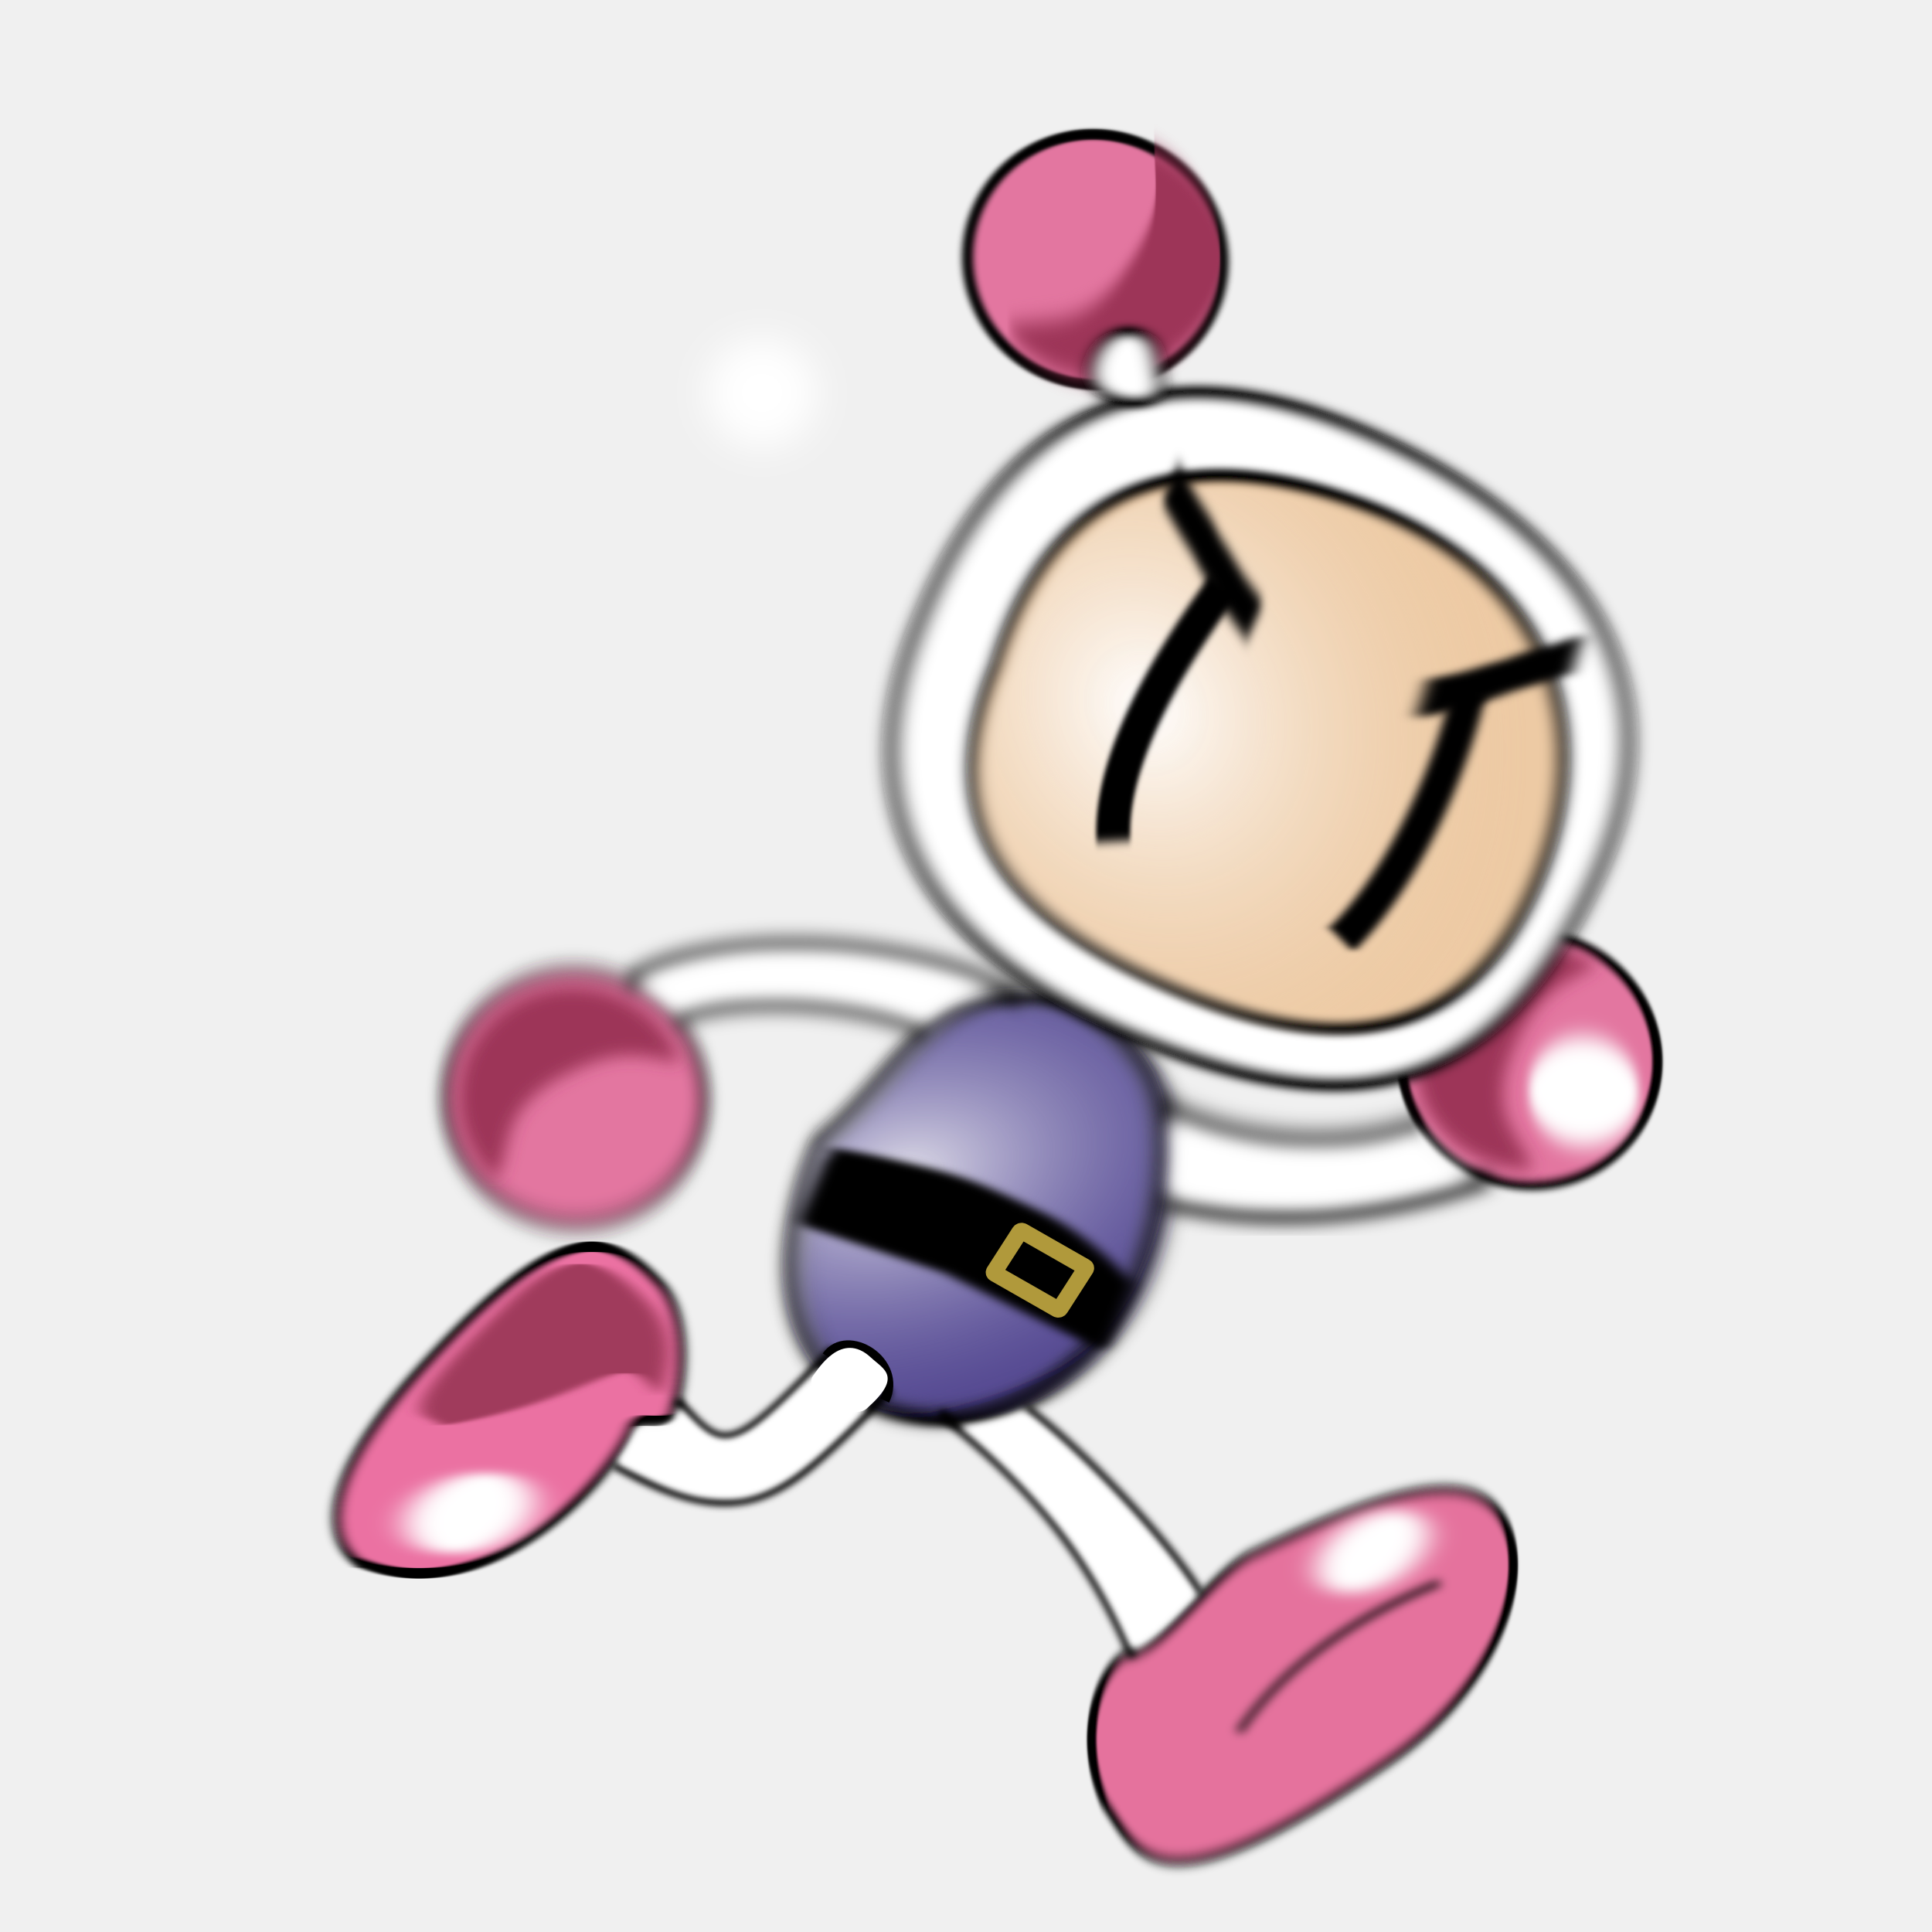
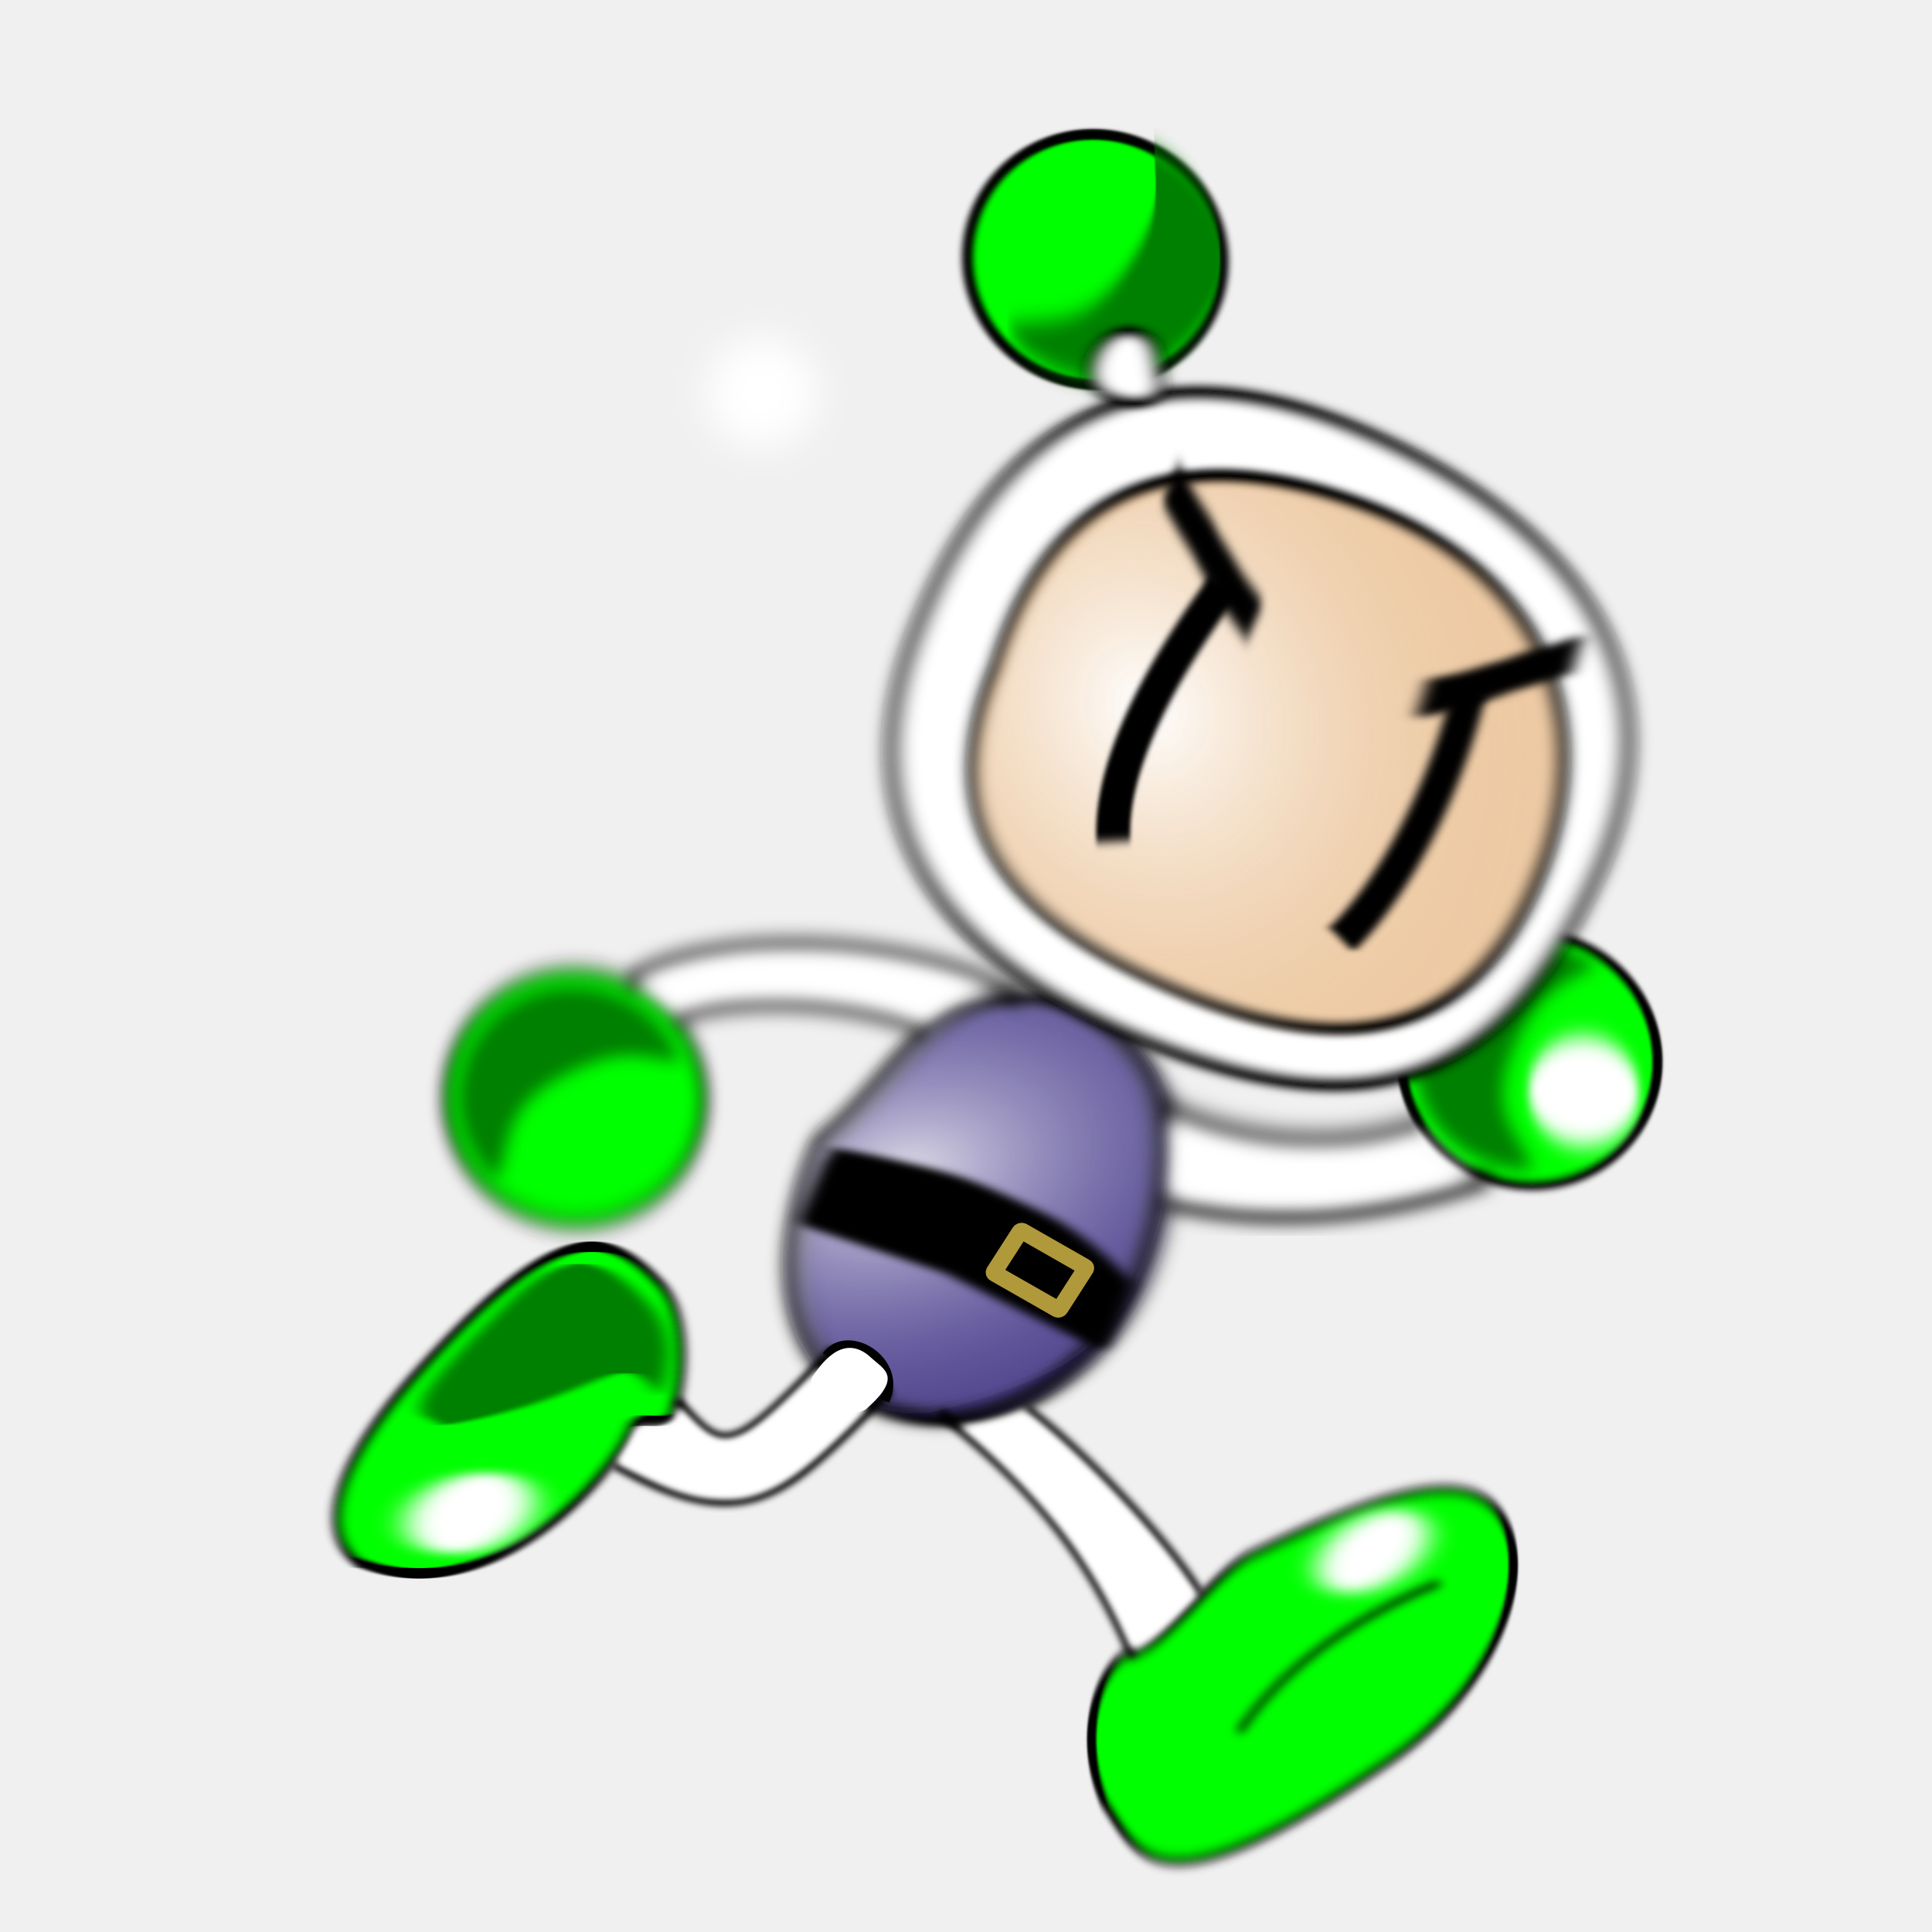
<svg xmlns="http://www.w3.org/2000/svg" xmlns:xlink="http://www.w3.org/1999/xlink" width="1000" height="1000" id="svg2" version="1.1">
  <defs id="defs4">
    <linearGradient id="linearGradient4253">
      <stop style="stop-color:#ffffff;stop-opacity:1" offset="0" id="stop4255" />
      <stop style="stop-color:#edcaa4;stop-opacity:0;" offset="1" id="stop4257" />
    </linearGradient>
    <linearGradient id="linearGradient4186">
      <stop style="stop-color:#f9f9f9;stop-opacity:0.845" offset="0" id="stop4188" />
      <stop style="stop-color:#807aba;stop-opacity:0;" offset="1" id="stop4190" />
    </linearGradient>
    <linearGradient id="linearGradient3873">
      <stop style="stop-color:#a94466;stop-opacity:1;" offset="0" id="stop3875" />
      <stop style="stop-color:#e4749f;stop-opacity:1" offset="1" id="stop3877" />
    </linearGradient>
    <radialGradient xlink:href="#linearGradient3873" id="radialGradient3879" cx="407.097" cy="617.589" fx="407.097" fy="617.589" r="306.125" gradientTransform="matrix(0.3063343,-0.541307,0.4530065,0.2563636,5.520523,727.2564)" gradientUnits="userSpaceOnUse" />
    <filter id="filter4072" x="-0.197" width="1.394" y="-0.178" height="1.357">
      <feGaussianBlur stdDeviation="4.602" id="feGaussianBlur4074" />
    </filter>
    <filter color-interpolation-filters="sRGB" id="filter4072-7" x="-0.197" width="1.394" y="-0.178" height="1.357">
      <feGaussianBlur stdDeviation="4.602" id="feGaussianBlur4074-5" />
    </filter>
    <filter id="filter4153">
      <feGaussianBlur stdDeviation="3.003" id="feGaussianBlur4155" />
    </filter>
    <radialGradient xlink:href="#linearGradient4186" id="radialGradient4192" cx="592.58" cy="573.171" fx="592.58" fy="573.171" r="67.287" gradientTransform="matrix(2.760862,0.8224559,-0.5363054,1.736483,-764.8724,-822.3343)" gradientUnits="userSpaceOnUse" />
    <filter id="filter4204" x="-0.038" width="1.077" y="-0.196" height="1.393">
      <feGaussianBlur stdDeviation="2.067" id="feGaussianBlur4206" />
    </filter>
    <filter id="filter4239">
      <feGaussianBlur stdDeviation="2.418" id="feGaussianBlur4241" />
    </filter>
    <radialGradient xlink:href="#linearGradient4253" id="radialGradient4259" cx="610.492" cy="479.802" fx="610.492" fy="479.802" r="136.882" gradientTransform="matrix(1.003227,-0.8993651,0.7786773,0.868595,-639.4899,581.705)" gradientUnits="userSpaceOnUse" />
    <filter id="filter4324" x="-0.117" width="1.234" y="-0.11" height="1.221">
      <feGaussianBlur stdDeviation="2.82" id="feGaussianBlur4326" />
    </filter>
    <filter id="filter4346" x="-0.267" width="1.534" y="-0.034" height="1.068">
      <feGaussianBlur stdDeviation="1.721" id="feGaussianBlur4348" />
    </filter>
    <filter color-interpolation-filters="sRGB" id="filter3936-0">
      <feGaussianBlur stdDeviation="1.057" id="feGaussianBlur3938-9" />
    </filter>
    <filter color-interpolation-filters="sRGB" id="filter3977-0">
      <feGaussianBlur stdDeviation="7.678" id="feGaussianBlur3979-9" />
    </filter>
    <filter color-interpolation-filters="sRGB" id="filter3867-9" x="-0.4" width="1.799" y="-0.41" height="1.821">
      <feGaussianBlur stdDeviation="17.837" id="feGaussianBlur3869-8" />
    </filter>
    <filter id="filter4552" x="-0.213" width="1.426" y="-0.213" height="1.426">
      <feGaussianBlur stdDeviation="2.677" id="feGaussianBlur4554" />
    </filter>
    <filter id="filter4770">
      <feGaussianBlur stdDeviation="3.003" id="feGaussianBlur4772" />
    </filter>
    <filter id="filter3665-9" x="-0.25" width="1.5" y="-0.25" height="1.5" color-interpolation-filters="sRGB">
      <feGaussianBlur id="feGaussianBlur3667-5" result="result8" stdDeviation="5" />
      <feComposite id="feComposite3669-6" in2="result8" in="result8" operator="xor" result="result6" />
      <feDisplacementMap id="feDisplacementMap3671-6" in2="result6" result="result4" scale="100" yChannelSelector="A" xChannelSelector="A" in="result8" />
      <feComposite k4="0" k3="0" k2="0" id="feComposite3673-5" in2="result4" k1="1" in="result4" operator="arithmetic" result="result2" />
      <feComposite id="feComposite3675-5" in2="result8" operator="in" in="result2" result="fbSourceGraphic" />
    </filter>
    <linearGradient id="linearGradient2862-1">
      <stop style="stop-color:#cccccc;stop-opacity:1;" offset="0" id="stop2864-8" />
      <stop style="stop-color:#000000;stop-opacity:1" offset="1" id="stop2866-8" />
    </linearGradient>
    <linearGradient id="linearGradient3714">
      <stop style="stop-color:#e6e6e6;stop-opacity:1;" offset="0" id="stop3716" />
      <stop style="stop-color:#000000;stop-opacity:1" offset="1" id="stop3718" />
    </linearGradient>
    <linearGradient id="linearGradient3727">
      <stop style="stop-color:#ffffff;stop-opacity:1;" offset="0" id="stop3729" />
      <stop style="stop-color:#ffffff;stop-opacity:0;" offset="1" id="stop3731" />
    </linearGradient>
    <linearGradient xlink:href="#linearGradient2862-1" id="linearGradient5474" gradientUnits="userSpaceOnUse" gradientTransform="matrix(0.2775035,0,0,0.2775035,647.3988,-276.5454)" x1="510.79" y1="-269.706" x2="712.008" y2="-303.294" />
    <linearGradient xlink:href="#linearGradient3727" id="linearGradient5476" gradientUnits="userSpaceOnUse" gradientTransform="matrix(0.1933357,0,0,0.1588646,425.8682,271.1507)" x1="614.286" y1="21.85" x2="614.286" y2="772.409" />
    <radialGradient xlink:href="#linearGradient3714" id="radialGradient5478" gradientUnits="userSpaceOnUse" gradientTransform="matrix(0.4259319,0.6678521,-0.8559556,0.4897255,520.0713,-85.16546)" cx="404.224" cy="336.488" fx="404.224" fy="336.488" r="351.429" />
    <filter id="filter3827">
      <feGaussianBlur stdDeviation="2.634" id="feGaussianBlur3829" />
    </filter>
    <filter color-interpolation-filters="sRGB" id="filter4346-7" x="-0.267" width="1.534" y="-0.034" height="1.068">
      <feGaussianBlur stdDeviation="1.721" id="feGaussianBlur4348-2" />
    </filter>
    <filter color-interpolation-filters="sRGB" id="filter4324-3" x="-0.117" width="1.234" y="-0.11" height="1.221">
      <feGaussianBlur stdDeviation="2.82" id="feGaussianBlur4326-3" />
    </filter>
    <filter id="filter4380">
      <feGaussianBlur stdDeviation="4.352" id="feGaussianBlur4382" />
    </filter>
    <filter id="filter4384">
      <feGaussianBlur stdDeviation="3.226" id="feGaussianBlur4386" />
    </filter>
    <filter id="filter4388" x="-0.091" width="1.182" y="-0.105" height="1.209">
      <feGaussianBlur stdDeviation="4.352" id="feGaussianBlur4390" />
    </filter>
    <filter id="filter4392">
      <feGaussianBlur stdDeviation="3.514" id="feGaussianBlur4394" />
    </filter>
    <filter id="filter4396" x="-0.181" width="1.363" y="-0.185" height="1.37">
      <feGaussianBlur stdDeviation="8.072" id="feGaussianBlur4398" />
    </filter>
    <filter id="filter4400" x="-0.112" width="1.223" y="-0.092" height="1.184">
      <feGaussianBlur stdDeviation="4.352" id="feGaussianBlur4402" />
    </filter>
    <filter id="filter4408">
      <feGaussianBlur stdDeviation="1.057" id="feGaussianBlur4410" />
    </filter>
    <filter id="filter4416">
      <feGaussianBlur stdDeviation="1.869" id="feGaussianBlur4418" />
    </filter>
    <filter id="filter4420">
      <feGaussianBlur stdDeviation="1.596" id="feGaussianBlur4422" />
    </filter>
    <filter id="filter4448">
      <feGaussianBlur stdDeviation="1.969" id="feGaussianBlur4450" />
    </filter>
    <filter id="filter4452">
      <feGaussianBlur stdDeviation="1.969" id="feGaussianBlur4454" />
    </filter>
    <filter id="filter4456">
      <feGaussianBlur stdDeviation="1.969" id="feGaussianBlur4458" />
    </filter>
    <filter id="filter4472">
      <feGaussianBlur stdDeviation="1.66" id="feGaussianBlur4474" />
    </filter>
    <filter id="filter4476">
      <feGaussianBlur stdDeviation="1.66" id="feGaussianBlur4478" />
    </filter>
    <filter id="filter4480">
      <feGaussianBlur stdDeviation="1.66" id="feGaussianBlur4482" />
    </filter>
    <filter id="filter4484" x="-0.052" width="1.104" y="-0.392" height="1.785">
      <feGaussianBlur stdDeviation="3.486" id="feGaussianBlur4486" />
    </filter>
    <filter id="filter4488" x="-0.057" width="1.115" y="-0.297" height="1.593">
      <feGaussianBlur stdDeviation="4.391" id="feGaussianBlur4490" />
    </filter>
    <filter id="filter4492" x="-0.082" width="1.165" y="-0.761" height="2.523">
      <feGaussianBlur stdDeviation="3.735" id="feGaussianBlur4494" />
    </filter>
    <filter id="filter4496" x="-0.062" width="1.125" y="-0.559" height="2.119">
      <feGaussianBlur stdDeviation="4.391" id="feGaussianBlur4498" />
    </filter>
    <filter id="filter4500" x="-0.075" width="1.15" y="-0.57" height="2.141">
      <feGaussianBlur stdDeviation="3.141" id="feGaussianBlur4502" />
    </filter>
    <filter id="filter4504" x="-0.067" width="1.135" y="-0.231" height="1.461">
      <feGaussianBlur stdDeviation="4.391" id="feGaussianBlur4506" />
    </filter>
  </defs>
  <g id="layer1" transform="translate(0,-52.36218)">
-     <path transform="matrix(-1.150649,-0.4580909,0.4580909,-1.150649,957.4812,1463.692)" d="m 435.714,597.857 a 53.571,52.143 0 1 1 -107.143,0 53.571,52.143 0 1 1 107.143,0 z" id="path3830" style="fill:#e376a0;fill-opacity:1;stroke:#000000;stroke-width:4.551;stroke-miterlimit:4;stroke-opacity:1;stroke-dasharray:none;filter:url(#filter4408)" />
-     <path style="fill:#9d3558;fill-opacity:1;stroke:none;filter:url(#filter4400)" d="m 238.492,657.799 c 34.017,0.258 60.94,-24.989 60.133,-56.389 -0.807,-31.401 -29.037,-57.066 -63.055,-57.323 -10.812,-0.082 -21.366,2.465 -30.601,7.384 20.785,11.459 32.328,14.692 45.768,49.22 10.07,30.807 -6.052,38.922 -12.245,57.109 z" id="path3930-0" transform="matrix(-1,0,0,1,1031.784,0)" />
-     <path style="fill:#ffffff;fill-opacity:1;stroke:none;filter:url(#filter4396)" id="path3845" d="m 435.714,597.857 a 53.571,52.143 0 1 1 -107.143,0 53.571,52.143 0 1 1 107.143,0 z" transform="matrix(-0.5009277,-0.1994269,0.1994269,-0.5009277,891.8875,992.9394)" />
-     <path style="fill:#e5729d;fill-opacity:1;stroke:#000000;stroke-width:4.63;stroke-linecap:butt;stroke-linejoin:miter;stroke-miterlimit:4;stroke-opacity:1;stroke-dasharray:none;stroke-dashoffset:0;filter:url(#filter4416)" d="m 310.899,970.983 c 0,29.045 9.879,58.601 -122.382,57.378 -65,-0.601 -108.183,-37.496 -108.183,-66.541 0,-29.045 44.377,-40.677 107.567,-49.753 20.45,-2.937 58.523,14.166 74.56,7.105 10.078,-4.437 41.456,13.451 48.438,51.81 z" id="path4043" transform="matrix(-0.9110924,0.6077101,0.6077101,0.9110924,265.2666,-87.91685)" />
-     <path style="fill:#eb71a2;fill-opacity:1;stroke:#000000;stroke-width:5;stroke-miterlimit:4;stroke-opacity:1;filter:url(#filter4420)" d="m 1531.8,930.481 c 1.575,11.706 -2.237,39.395 -85.767,46.12 -94.23,7.586 -109.602,-10.43 -109.602,-46.972 0,-21.191 24.768,-43.568 38.859,-50.289 9.244,0.255 10.104,12.378 18.639,8.616 25.058,-11.043 110.132,-17.949 137.87,42.525 z" id="path4082" transform="matrix(-0.7936625,0.7396225,-0.7396225,-0.7936625,2088.97,465.9009)" />
-     <path style="fill:#a03b5b;fill-opacity:1;stroke:none;filter:url(#filter4153)" d="m 1452.825,953.905 c 1.575,11.706 20.491,20.536 -63.288,22.433 -37.802,0.856 -53.106,-10.167 -53.106,-46.709 0,-21.191 13.515,-31.709 27.606,-38.43 -4.301,33.556 18.896,16.746 88.788,62.707 z" id="path4082-4" transform="matrix(-0.7619337,0.7100542,-0.7100542,-0.7619337,2013.183,485.593)" />
+     <path transform="matrix(-1.150649,-0.4580909,0.4580909,-1.150649,957.4812,1463.692)" d="m 435.714,597.857 c 0,28.798 -23.985,52.143 -53.571,52.143 -29.587,0 -53.571,-23.345 -53.571,-52.143 0,-28.798 23.985,-52.143 53.571,-52.143 29.587,0 53.571,23.345 53.571,52.143 z" id="path3830" style="fill:#00ff00;fill-opacity:1;stroke:#000000;stroke-width:4.551;stroke-miterlimit:4;stroke-opacity:1;stroke-dasharray:none;filter:url(#filter4408)" />
+     <path style="fill:#008000;fill-opacity:1;stroke:none;filter:url(#filter4400)" d="m 238.492,657.799 c 34.017,0.258 60.94,-24.989 60.133,-56.389 -0.807,-31.401 -29.037,-57.066 -63.055,-57.323 -10.812,-0.082 -21.366,2.465 -30.601,7.384 20.785,11.459 32.328,14.692 45.768,49.22 10.07,30.807 -6.052,38.922 -12.245,57.109 z" id="path3930-0" transform="matrix(-1,0,0,1,1031.784,0)" />
+     <path style="fill:#ffffff;fill-opacity:1;stroke:none;filter:url(#filter4396)" id="path3845" d="m 435.714,597.857 c 0,28.798 -23.985,52.143 -53.571,52.143 -29.587,0 -53.571,-23.345 -53.571,-52.143 0,-28.798 23.985,-52.143 53.571,-52.143 29.587,0 53.571,23.345 53.571,52.143 z" transform="matrix(-0.5009277,-0.1994269,0.1994269,-0.5009277,891.8875,992.9394)" />
+     <path style="fill:#00ff00;fill-opacity:1;stroke:#000000;stroke-width:4.63;stroke-linecap:butt;stroke-linejoin:miter;stroke-miterlimit:4;stroke-opacity:1;stroke-dasharray:none;stroke-dashoffset:0;filter:url(#filter4416)" d="m 310.899,970.983 c 0,29.045 9.879,58.601 -122.382,57.378 -65,-0.601 -108.183,-37.496 -108.183,-66.541 0,-29.045 44.377,-40.677 107.567,-49.753 20.45,-2.937 58.523,14.166 74.56,7.105 10.078,-4.437 41.456,13.451 48.438,51.81 z" id="path4043" transform="matrix(-0.9110924,0.6077101,0.6077101,0.9110924,265.2666,-87.91685)" />
+     <path style="fill:#00ff00;fill-opacity:1;stroke:#000000;stroke-width:5;stroke-miterlimit:4;stroke-opacity:1;filter:url(#filter4420)" d="m 1531.8,930.481 c 1.575,11.706 -2.237,39.395 -85.767,46.12 -94.23,7.586 -109.602,-10.43 -109.602,-46.972 0,-21.191 24.768,-43.568 38.859,-50.289 9.244,0.255 10.104,12.378 18.639,8.616 25.058,-11.043 110.132,-17.949 137.87,42.525 z" id="path4082" transform="matrix(-0.7936625,0.7396225,-0.7396225,-0.7936625,2088.97,465.9009)" />
+     <path style="fill:#008000;fill-opacity:1;stroke:none;filter:url(#filter4153)" d="m 1452.825,953.905 c 1.575,11.706 20.491,20.536 -63.288,22.433 -37.802,0.856 -53.106,-10.167 -53.106,-46.709 0,-21.191 13.515,-31.709 27.606,-38.43 -4.301,33.556 18.896,16.746 88.788,62.707 z" id="path4082-4" transform="matrix(-0.7619337,0.7100542,-0.7100542,-0.7619337,2013.183,485.593)" />
    <path transform="matrix(-1.337623,-0.5595241,-0.4995111,1.151814,1568.386,320.9326)" style="fill:#554991;fill-opacity:1;stroke:#000000;stroke-width:4.789;stroke-miterlimit:4;stroke-opacity:1;filter:url(#filter4384)" d="m 632.596,588.34 c 0,49.931 -18.752,91.442 -55.294,91.442 -36.542,0 -66.903,-40.484 -66.165,-90.409 0.485,-32.848 13.25,-66.205 23.942,-76.809 6.488,-6.434 25.856,-19.703 42.223,-14.633 44.196,13.69 36.328,46.782 55.294,90.409 z" id="path4157" />
    <path id="path4184" d="m 606.288,642.616 c 24.941,57.512 20.593,115.816 -28.286,136.262 -48.879,20.446 -109.713,-9.197 -133.664,-67.113 -15.759,-38.107 -15.347,-83.67 -6.341,-101.865 5.465,-11.041 24.744,-37.161 49.168,-40.479 65.956,-8.96 71.961,33.558 119.122,73.196 z" style="fill:url(#radialGradient4192);fill-opacity:1;stroke:#000000;stroke-width:6.461;stroke-miterlimit:4;stroke-opacity:1;filter:url(#filter4380)" transform="matrix(-1,0,0,1,1031.784,0)" />
    <path transform="matrix(-1.230063,-0.5145323,-0.6257458,1.442896,1603.233,26.19205)" style="fill:#000000;fill-opacity:1;stroke:none;filter:url(#filter4204)" d="m 496.079,653.606 c 0,0 20.57,-8.277 40.598,-9.091 31.678,-1.288 34.741,-0.964 60.126,2.703 40.135,5.798 22.832,6.388 22.832,6.388 1.59,0 2.87,1.28 2.87,2.87 l 0,19.511 c 0,1.59 -1.28,2.87 -2.87,2.87 l -57.345,-3.536 -66.211,3.536 c -1.59,0 -2.87,-1.28 -2.87,-2.87 l 0,-19.511 c 0,-1.59 1.28,-2.87 2.87,-2.87 z" id="rect4194" />
    <rect style="opacity:0.69;fill:none;stroke:#ffdd55;stroke-width:8.619;stroke-miterlimit:4;stroke-opacity:1;stroke-dasharray:none" id="rect4211" width="39.004" height="26.109" x="-857.268" y="337.039" ry="0.878" transform="matrix(-0.8684605,-0.4957585,-0.5407041,0.8412129,0,0)" />
    <path style="fill:#ffffff;fill-opacity:1;stroke:#000000;stroke-width:6.584;stroke-linecap:butt;stroke-linejoin:miter;stroke-miterlimit:4;stroke-opacity:1;stroke-dasharray:none;stroke-dashoffset:0;filter:url(#filter4770)" d="m 452.257,454.388 c 0,85.464 -56.837,127.9 -147.993,131.267 -109.401,4.041 -162.432,-30.79 -168.196,-139.348 -5.504,-103.677 78.018,-142.026 169.206,-144.399 116.472,-3.03 146.982,71.057 146.982,152.48 z" id="path4225" transform="matrix(-1.096982,-0.4228081,-0.4228081,1.096982,1163.561,72.27235)" />
    <path style="fill:#edcaa4;fill-opacity:1;stroke:#000000;stroke-width:6.57;stroke-linecap:butt;stroke-linejoin:miter;stroke-miterlimit:4;stroke-opacity:1;stroke-dashoffset:0;filter:url(#filter4239)" d="m 414.288,455.159 c 2.02,79.394 -50.001,102.352 -126.544,104.826 -93.756,3.03 -128.565,-39.574 -128.565,-105.836 0,-66.262 40.87,-124.019 132.605,-121.999 76.565,1.686 128.564,34.523 122.504,123.009 z" id="path4232" transform="matrix(-1.096982,-0.4228081,-0.4228081,1.096982,1163.561,72.27235)" />
    <path id="path4251" d="m 411.003,458.444 c 2.02,79.394 -50.001,102.352 -126.544,104.826 -93.756,3.03 -128.565,-39.574 -128.565,-105.836 0,-66.262 40.87,-124.019 132.605,-121.999 76.565,1.686 128.564,34.523 122.504,123.009 z" style="fill:url(#radialGradient4259);fill-opacity:1;stroke:none;filter:url(#filter4239)" transform="matrix(-1.096982,-0.4228081,-0.4228081,1.096982,1163.561,72.27235)" />
    <path style="fill:#000000;fill-opacity:1;stroke:none;filter:url(#filter4324)" id="path4310" d="m 178.596,349.815 c 3.362,2.845 6.706,5.708 10.137,8.468 2.689,2.259 5.539,4.308 8.398,6.342 1.613,1.23 3.269,2.416 4.844,3.694 1.698,1.486 3.157,3.213 4.948,4.591 1.649,1.272 3.318,2.504 5.047,3.666 1.547,1.183 3.049,2.421 4.555,3.654 1.896,1.347 3.696,2.816 5.519,4.257 1.769,1.424 3.76,2.523 5.677,3.727 1.455,1.073 3.013,1.983 4.556,2.92 1.016,0.685 2.058,1.32 3.116,1.937 0,0 -1.029,17.99 -1.029,17.99 l 0,0 c -0.983,-0.703 -2.131,-1.128 -3.029,-1.962 -1.588,-0.875 -3.221,-1.759 -4.611,-2.921 -1.979,-1.209 -3.968,-2.421 -5.847,-3.785 -1.881,-1.383 -3.585,-3.003 -5.591,-4.218 -1.478,-1.226 -2.988,-2.395 -4.446,-3.64 -1.628,-1.285 -3.506,-2.25 -5.02,-3.698 -1.937,-1.265 -3.479,-2.941 -5.126,-4.552 -1.475,-1.358 -3.173,-2.434 -4.674,-3.763 -2.904,-2.076 -5.742,-4.256 -8.495,-6.531 -3.356,-2.734 -6.666,-5.522 -10.045,-8.227 0,0 1.115,-17.947 1.115,-17.947 z" transform="matrix(-1.096982,-0.4228081,-0.4228081,1.096982,1163.561,72.27235)" />
    <path style="fill:none;stroke:#000000;stroke-width:15;stroke-linecap:butt;stroke-linejoin:miter;stroke-miterlimit:4;stroke-opacity:1;stroke-dasharray:none;filter:url(#filter4346)" d="m 216.589,391.54 c -5.501,42.469 -1.299,90.16 13.132,122.228" id="path4336" transform="matrix(-1.096982,-0.4228081,-0.4228081,1.096982,1163.561,72.27235)" />
-     <path transform="matrix(-1.155618,-0.4454082,-0.4454082,1.155618,1274.845,-333.9837)" d="m 435.714,597.857 a 53.571,52.143 0 1 1 -107.143,0 53.571,52.143 0 1 1 107.143,0 z" id="path3830-9" style="fill:#e376a0;fill-opacity:1;stroke:#000000;stroke-width:4.551;stroke-miterlimit:4;stroke-opacity:1;stroke-dasharray:none;filter:url(#filter3936-0)" />
-     <path transform="matrix(-0.363052,0.2582432,0.3098201,0.4664457,984.12,-282.6056)" style="fill:#9d3558;fill-opacity:1;stroke:none;filter:url(#filter3977-0)" d="m 1492.857,254.286 c 0,60.751 -61.721,110 -137.857,110 -76.136,0 -137.857,-49.249 -137.857,-110 0,-19.309 6.37,-38.278 18.469,-55 27.407,36.601 35.036,57.071 118.522,79.493 74.526,16.573 94.502,-12.596 138.723,-24.493 z" id="path3930-0-3" />
-     <path style="fill:#ffffff;fill-opacity:1;stroke:none;filter:url(#filter3867-9)" id="path3845-7" d="m 435.714,597.857 a 53.571,52.143 0 1 1 -107.143,0 53.571,52.143 0 1 1 107.143,0 z" transform="matrix(-0.5391657,0,0,0.5391657,600.4239,-66.61786)" />
+     <path transform="matrix(-1.155618,-0.4454082,-0.4454082,1.155618,1274.845,-333.9837)" d="m 435.714,597.857 c 0,28.798 -23.985,52.143 -53.571,52.143 -29.587,0 -53.571,-23.345 -53.571,-52.143 0,-28.798 23.985,-52.143 53.571,-52.143 29.587,0 53.571,23.345 53.571,52.143 z" id="path3830-9" style="fill:#00ff00;fill-opacity:1;stroke:#000000;stroke-width:4.551;stroke-miterlimit:4;stroke-opacity:1;stroke-dasharray:none;filter:url(#filter3936-0)" />
+     <path transform="matrix(-0.363052,0.2582432,0.3098201,0.4664457,984.12,-282.6056)" style="fill:#008000;fill-opacity:1;stroke:none;filter:url(#filter3977-0)" d="m 1492.857,254.286 c 0,60.751 -61.721,110 -137.857,110 -76.136,0 -137.857,-49.249 -137.857,-110 0,-19.309 6.37,-38.278 18.469,-55 27.407,36.601 35.036,57.071 118.522,79.493 74.526,16.573 94.502,-12.596 138.723,-24.493 z" id="path3930-0-3" />
+     <path style="fill:#ffffff;fill-opacity:1;stroke:none;filter:url(#filter3867-9)" id="path3845-7" d="m 435.714,597.857 c 0,28.798 -23.985,52.143 -53.571,52.143 -29.587,0 -53.571,-23.345 -53.571,-52.143 0,-28.798 23.985,-52.143 53.571,-52.143 29.587,0 53.571,23.345 53.571,52.143 z" transform="matrix(-0.5391657,0,0,0.5391657,600.4239,-66.61786)" />
    <path style="fill:#ffffff;fill-opacity:1;stroke:#000000;stroke-width:5;stroke-miterlimit:4;stroke-opacity:1;stroke-dasharray:none;filter:url(#filter4552)" d="m 422.408,313.485 c 0,8.647 -4.511,13.637 -12.88,13.637 -8.368,0 -22.775,-4.044 -15.152,-15.657 3.836,-5.844 6.242,-13.459 14.142,-14.395 8.31,-0.984 13.89,7.768 13.89,16.415 z" id="path4513" transform="matrix(-1.096982,-0.4228081,-0.4228081,1.096982,1163.561,72.27235)" />
-     <path transform="matrix(-1.221119,-0.2066619,0.2066619,-1.221119,640.8052,1430.01)" d="m 435.714,597.857 a 53.571,52.143 0 1 1 -107.143,0 53.571,52.143 0 1 1 107.143,0 z" id="path3830-2" style="fill:#e376a0;fill-opacity:1;stroke:#000000;stroke-width:4.551;stroke-miterlimit:4;stroke-opacity:1;stroke-dasharray:none;filter:url(#filter4392)" />
-     <path style="fill:#9d3558;fill-opacity:1;stroke:none;filter:url(#filter4388)" d="m 774.704,663.188 c 24.334,-20.935 26.517,-57.026 4.877,-80.61 -21.64,-23.584 -58.91,-25.731 -83.244,-4.796 -7.734,6.654 -13.522,15.164 -16.78,24.675 22.45,-4.123 32.818,-8.815 65.528,9.319 27.821,17.374 21.815,33.614 29.619,51.411 z" id="path3930-0-7" transform="matrix(-1,0,0,1,1031.784,0)" />
+     <path transform="matrix(-1.221119,-0.2066619,0.2066619,-1.221119,640.8052,1430.01)" d="m 435.714,597.857 c 0,28.798 -23.985,52.143 -53.571,52.143 -29.587,0 -53.571,-23.345 -53.571,-52.143 0,-28.798 23.985,-52.143 53.571,-52.143 29.587,0 53.571,23.345 53.571,52.143 z" id="path3830-2" style="fill:#00ff00;fill-opacity:1;stroke:#000000;stroke-width:4.551;stroke-miterlimit:4;stroke-opacity:1;stroke-dasharray:none;filter:url(#filter4392)" />
+     <path style="fill:#008000;fill-opacity:1;stroke:none;filter:url(#filter4388)" d="m 774.704,663.188 c 24.334,-20.935 26.517,-57.026 4.877,-80.61 -21.64,-23.584 -58.91,-25.731 -83.244,-4.796 -7.734,6.654 -13.522,15.164 -16.78,24.675 22.45,-4.123 32.818,-8.815 65.528,9.319 27.821,17.374 21.815,33.614 29.619,51.411 z" id="path3930-0-7" transform="matrix(-1,0,0,1,1031.784,0)" />
    <path style="fill:none;stroke:#000000;stroke-width:7.109;stroke-linecap:butt;stroke-linejoin:miter;stroke-miterlimit:4;stroke-opacity:1;stroke-dasharray:none;filter:url(#filter4496)" d="m 260.848,662.547 c 78.683,27.66 138.586,18.657 168.887,11.602" id="path4616" transform="matrix(-1,0,0,1,1031.784,0)" />
    <path style="fill:none;stroke:#000000;stroke-width:5;stroke-linecap:butt;stroke-linejoin:miter;stroke-miterlimit:4;stroke-opacity:1;stroke-dasharray:none;filter:url(#filter4500)" d="m 170.108,634.95 c 25.837,-21.126 68.342,-34.094 97.982,-31.271" id="path4644" transform="matrix(-1.20917,-0.5553542,0.481389,-1.394959,634.4885,1615.486)" />
    <path style="fill:none;stroke:#000000;stroke-width:5;stroke-linecap:butt;stroke-linejoin:miter;stroke-miterlimit:4;stroke-opacity:1;stroke-dasharray:none;filter:url(#filter4492)" d="m 353.683,569.629 c 34.93,9.021 91.499,-0.469 108.079,-13.365" id="path4743" transform="matrix(-1.159159,-0.1961759,0.1961759,-1.159159,776.5039,1314.634)" />
    <path style="fill:none;stroke:#000000;stroke-width:4.666;stroke-linecap:butt;stroke-linejoin:miter;stroke-miterlimit:4;stroke-opacity:1;stroke-dasharray:none;filter:url(#filter4484)" d="m 556.978,570.941 c 49.222,18.772 132.924,5.523 160.215,-20.392" id="path4745" transform="matrix(-1.242098,-0.2102124,0.2102124,-1.242098,1099.82,1395.178)" />
    <path style="fill:none;stroke:#000000;stroke-width:3;stroke-linecap:butt;stroke-linejoin:miter;stroke-miterlimit:4;stroke-opacity:1;stroke-dasharray:none;filter:url(#filter3827)" d="m 181.915,725.391 c 40.886,20.195 77.247,49.901 97.143,85.714" id="path3049" transform="matrix(-0.9964973,-0.0836253,-0.0836253,0.9964973,987.1126,163.9549)" />
    <path style="fill:#000000;fill-opacity:1;stroke:none;filter:url(#filter4324-3)" id="path4310-7" d="m 178.596,349.815 c 3.362,2.845 6.706,5.708 10.137,8.468 2.689,2.259 5.539,4.308 8.398,6.342 1.613,1.23 3.269,2.416 4.844,3.694 1.698,1.486 3.157,3.213 4.948,4.591 1.649,1.272 3.318,2.504 5.047,3.666 1.547,1.183 3.049,2.421 4.555,3.654 1.896,1.347 3.696,2.816 5.519,4.257 1.769,1.424 3.76,2.523 5.677,3.727 1.455,1.073 3.013,1.983 4.556,2.92 1.016,0.685 2.058,1.32 3.116,1.937 0,0 -1.029,17.99 -1.029,17.99 l 0,0 c -0.983,-0.703 -2.131,-1.128 -3.029,-1.962 -1.588,-0.875 -3.221,-1.759 -4.611,-2.921 -1.979,-1.209 -3.968,-2.421 -5.847,-3.785 -1.881,-1.383 -3.585,-3.003 -5.591,-4.218 -1.478,-1.226 -2.988,-2.395 -4.446,-3.64 -1.628,-1.285 -3.506,-2.25 -5.02,-3.698 -1.937,-1.265 -3.479,-2.941 -5.126,-4.552 -1.475,-1.358 -3.173,-2.434 -4.674,-3.763 -2.904,-2.076 -5.742,-4.256 -8.495,-6.531 -3.356,-2.734 -6.666,-5.522 -10.045,-8.227 0,0 1.115,-17.947 1.115,-17.947 z" transform="matrix(1.096982,0.4228081,-0.4228081,1.096982,562.0113,-166.538)" />
    <path style="fill:none;stroke:#000000;stroke-width:15;stroke-linecap:butt;stroke-linejoin:miter;stroke-miterlimit:4;stroke-opacity:1;stroke-dasharray:none;filter:url(#filter4346-7)" d="m 216.589,391.54 c -11.576,42.469 -19.526,91.375 -5.095,123.444" id="path4336-3" transform="matrix(1.096982,0.4228081,-0.4228081,1.096982,562.0113,-166.538)" />
    <path style="fill:#ffffff;fill-opacity:1;stroke:none;filter:url(#filter4504)" d="m 348.234,676.985 c -23.111,-1.482 -52.667,-7.158 -74.936,-14.39 l -3.215,-1.044 3.973,-2.295 c 7.947,-4.591 15.523,-11.103 20.455,-17.585 l 1.96,-2.576 5.426,1.642 c 7.694,2.328 16.345,4.194 25.124,5.421 10.418,1.455 35.305,1.558 45.962,0.19 18.479,-2.373 36.264,-7.119 49.244,-13.141 2.083,-0.966 3.846,-1.698 3.918,-1.626 0.072,0.072 -0.099,3.945 -0.38,8.607 -0.366,6.077 -0.344,11.139 0.079,17.885 0.325,5.175 0.61,10.192 0.634,11.15 l 0.043,1.742 -4.293,0.895 c -8.049,1.678 -23.469,3.915 -32.325,4.691 -7.975,0.699 -33.421,0.965 -41.669,0.436 l -10e-6,0 z" id="path4326" transform="matrix(-1,0,0,1,1031.784,0)" />
    <path style="fill:#ffffff;fill-opacity:1;stroke:none;filter:url(#filter4488)" d="m 552.942,580.84 c -0.706,-1.143 -8.672,-6.304 -13.297,-8.616 -6.055,-3.026 -9.936,-4.373 -16.763,-5.816 l -5.261,-1.112 5.261,-2.189 c 19.387,-8.067 43.256,-13.663 70.416,-16.51 10.904,-1.143 41.85,-1.299 52.275,-0.264 15.411,1.53 29.223,4.288 40.877,8.161 5.518,1.834 13.699,5.431 14.822,6.517 0.216,0.209 -0.748,1 -2.142,1.759 -3.487,1.898 -9.773,6.62 -13.691,10.285 -3.089,2.89 -3.335,3.02 -4.528,2.395 -4.06,-2.127 -14.871,-4.787 -24.742,-6.086 -8.452,-1.113 -32.836,-1.55 -42.751,-0.767 -21.064,1.664 -38.551,5.028 -52.698,10.137 -7.62,2.752 -7.413,2.697 -7.778,2.106 z" id="path4328" transform="matrix(-1,0,0,1,1031.784,0)" />
    <path style="fill:none;stroke:#000000;stroke-width:5;stroke-linecap:butt;stroke-linejoin:miter;stroke-miterlimit:4;stroke-opacity:1;stroke-dasharray:none;filter:url(#filter4448)" d="m 500.857,781.577 c -26.61,19.634 -72.311,67.177 -89.903,95.964" id="path4330" transform="matrix(-1,0,0,1,1031.784,0)" />
    <path style="fill:none;stroke:#000000;stroke-width:5;stroke-linecap:butt;stroke-linejoin:miter;stroke-miterlimit:4;stroke-opacity:1;stroke-dasharray:none;filter:url(#filter4452)" d="m 545.288,783.613 c -47.818,37.737 -77.832,73.577 -99.892,126.156" id="path4332" transform="matrix(-1,0,0,1,1031.784,0)" />
    <path style="fill:none;stroke:#000000;stroke-width:5;stroke-linecap:butt;stroke-linejoin:miter;stroke-miterlimit:4;stroke-opacity:1;stroke-dasharray:none;filter:url(#filter4476)" d="m 571.027,771.475 c 14.312,14.118 27.328,27.574 40.143,38.338 30.468,25.593 55.506,26.681 102.656,0.254" id="path4334" transform="matrix(-1,0,0,1,1031.784,0)" />
    <path style="fill:none;stroke:#000000;stroke-width:5;stroke-linecap:butt;stroke-linejoin:miter;stroke-miterlimit:4;stroke-opacity:1;stroke-dasharray:none;filter:url(#filter4472)" d="m 600.322,750.864 c 53.627,56.81 57.065,54.001 81.288,26.299" id="path4339" transform="matrix(-1,0,0,1,1031.784,0)" />
    <path style="fill:#ffffff;fill-opacity:1;stroke:none;filter:url(#filter4456)" d="m 441.709,903.848 c -4.913,-2.606 -11.419,-8.117 -21.192,-17.949 l -8.407,-8.458 4.309,-6.315 c 16.862,-24.711 52.031,-62.14 78.85,-83.919 4.258,-3.458 6.726,-5.007 7.5,-4.707 10.309,3.982 18.342,6.117 29.56,7.857 l 2.692,0.418 -2.335,1.897 c -17.971,14.603 -39.632,37.082 -53.572,55.597 -10.515,13.965 -21.827,33.095 -29.424,49.758 -1.925,4.223 -3.722,7.679 -3.992,7.679 -0.27,0 -2.066,-0.835 -3.99,-1.856 z" id="path4341" transform="matrix(-1,0,0,1,1031.784,0)" />
    <path style="fill:#ffffff;fill-opacity:1;stroke:none;filter:url(#filter4480)" d="m 646.424,827.55 c -16.176,-3.399 -30.502,-13.143 -55,-37.408 -5.855,-5.799 -8.592,-8.976 -7.952,-9.228 3.286,-1.293 14.851,-9.911 19.442,-14.487 l 5.419,-5.401 12.384,12.013 c 13.552,13.146 20.66,18.886 26.956,21.769 9.702,4.442 15.776,2.615 26.078,-7.845 3.755,-3.813 6.374,-5.975 6.553,-5.411 0.164,0.517 0.652,2.092 1.083,3.5 1.197,3.905 5.251,5.654 13.101,5.654 7.098,0 7.342,0.154 10.637,6.689 1.215,2.41 3.432,6.185 4.927,8.388 l 2.717,4.006 -12.637,6.099 c -12.965,6.258 -17.946,8.197 -27.279,10.623 -7.028,1.827 -20.214,2.345 -26.429,1.039 z" id="path4343" transform="matrix(-1,0,0,1,1031.784,0)" />
    <path style="fill:none;stroke:#000000;stroke-width:5;stroke-linecap:butt;stroke-linejoin:miter;stroke-miterlimit:4;stroke-opacity:1;stroke-dasharray:none" d="m 457.944,777.284 c 9.728,-20.61 -19.523,-38.09 -30.052,-22.981" id="path4350" />
    <path style="fill:#ffffff;fill-opacity:1;stroke:none" d="m 420.76,764.593 c -2.61,3.502 1.52,10.101 9.225,14.739 7.704,4.638 15.407,4.953 18.676,2.057 18.772,-16.634 8.72,-20.226 2.14,-26.355 -15.281,-14.234 -27.43,6.058 -30.04,9.56 z" id="path4347" />
-     <path style="fill:#ffffff;fill-opacity:1;stroke:none;filter:url(#filter4072)" id="path4054" d="m 406.429,892.5 a 22.5,31.071 0 1 1 -45,0 22.5,31.071 0 1 1 45,0 z" transform="matrix(1.197434,-0.04275425,0.3520437,-0.697786,-63.53328,1494.718)" />
-     <path style="fill:#ffffff;fill-opacity:1;stroke:none;filter:url(#filter4072-7)" id="path4054-2" d="m 406.429,892.5 a 22.5,31.071 0 1 1 -45,0 22.5,31.071 0 1 1 45,0 z" transform="matrix(1.00306,-0.8328301,0.7913356,0.311412,-848.2022,877.3713)" />
+     <path style="fill:#ffffff;fill-opacity:1;stroke:none;filter:url(#filter4072)" id="path4054" d="m 406.429,892.5 c 0,17.16 -10.074,31.071 -22.5,31.071 -12.426,0 -22.5,-13.911 -22.5,-31.071 0,-17.16 10.074,-31.071 22.5,-31.071 12.426,0 22.5,13.911 22.5,31.071 z" transform="matrix(1.197434,-0.04275425,0.3520437,-0.697786,-63.53328,1494.718)" />
+     <path style="fill:#ffffff;fill-opacity:1;stroke:none;filter:url(#filter4072-7)" id="path4054-2" d="m 406.429,892.5 c 0,17.16 -10.074,31.071 -22.5,31.071 -12.426,0 -22.5,-13.911 -22.5,-31.071 0,-17.16 10.074,-31.071 22.5,-31.071 12.426,0 22.5,13.911 22.5,31.071 z" transform="matrix(1.00306,-0.8328301,0.7913356,0.311412,-848.2022,877.3713)" />
  </g>
</svg>
